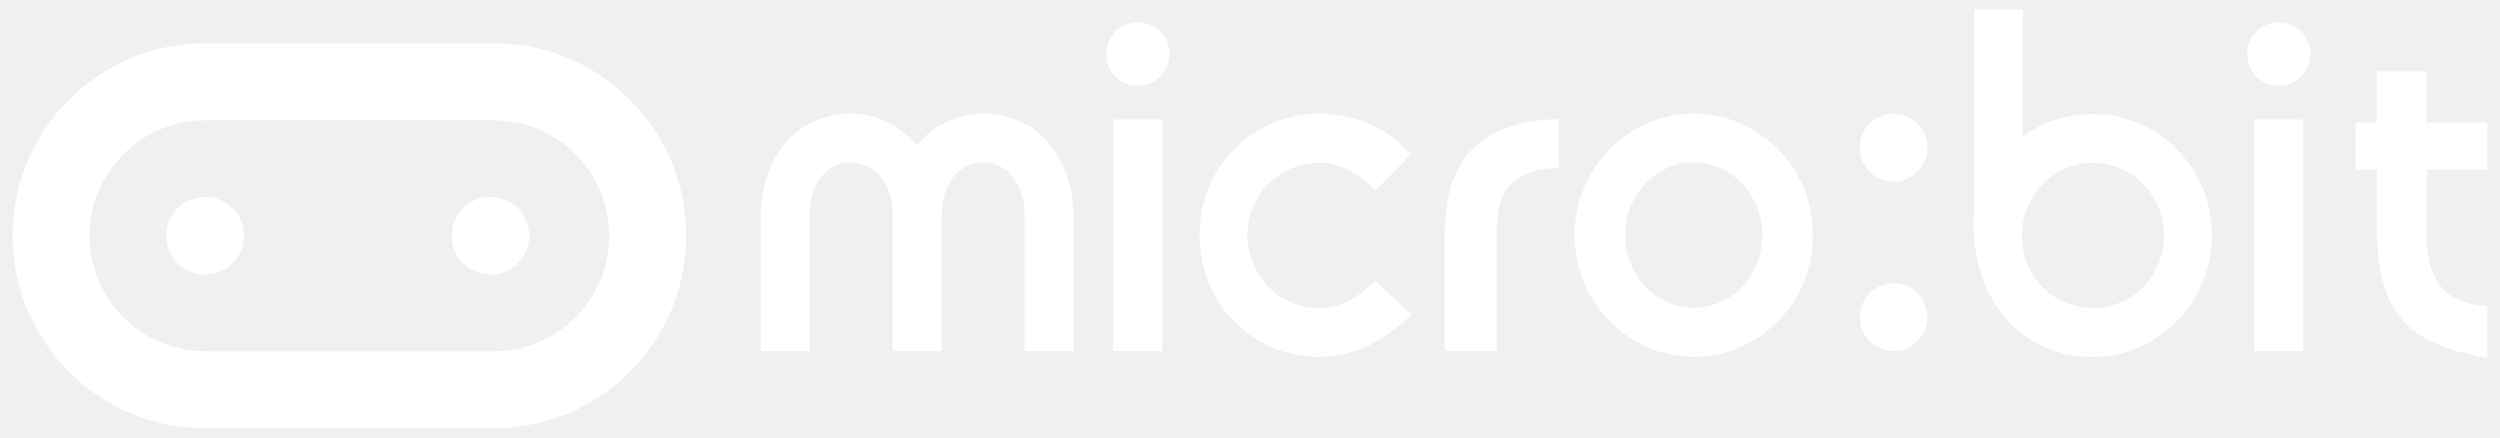
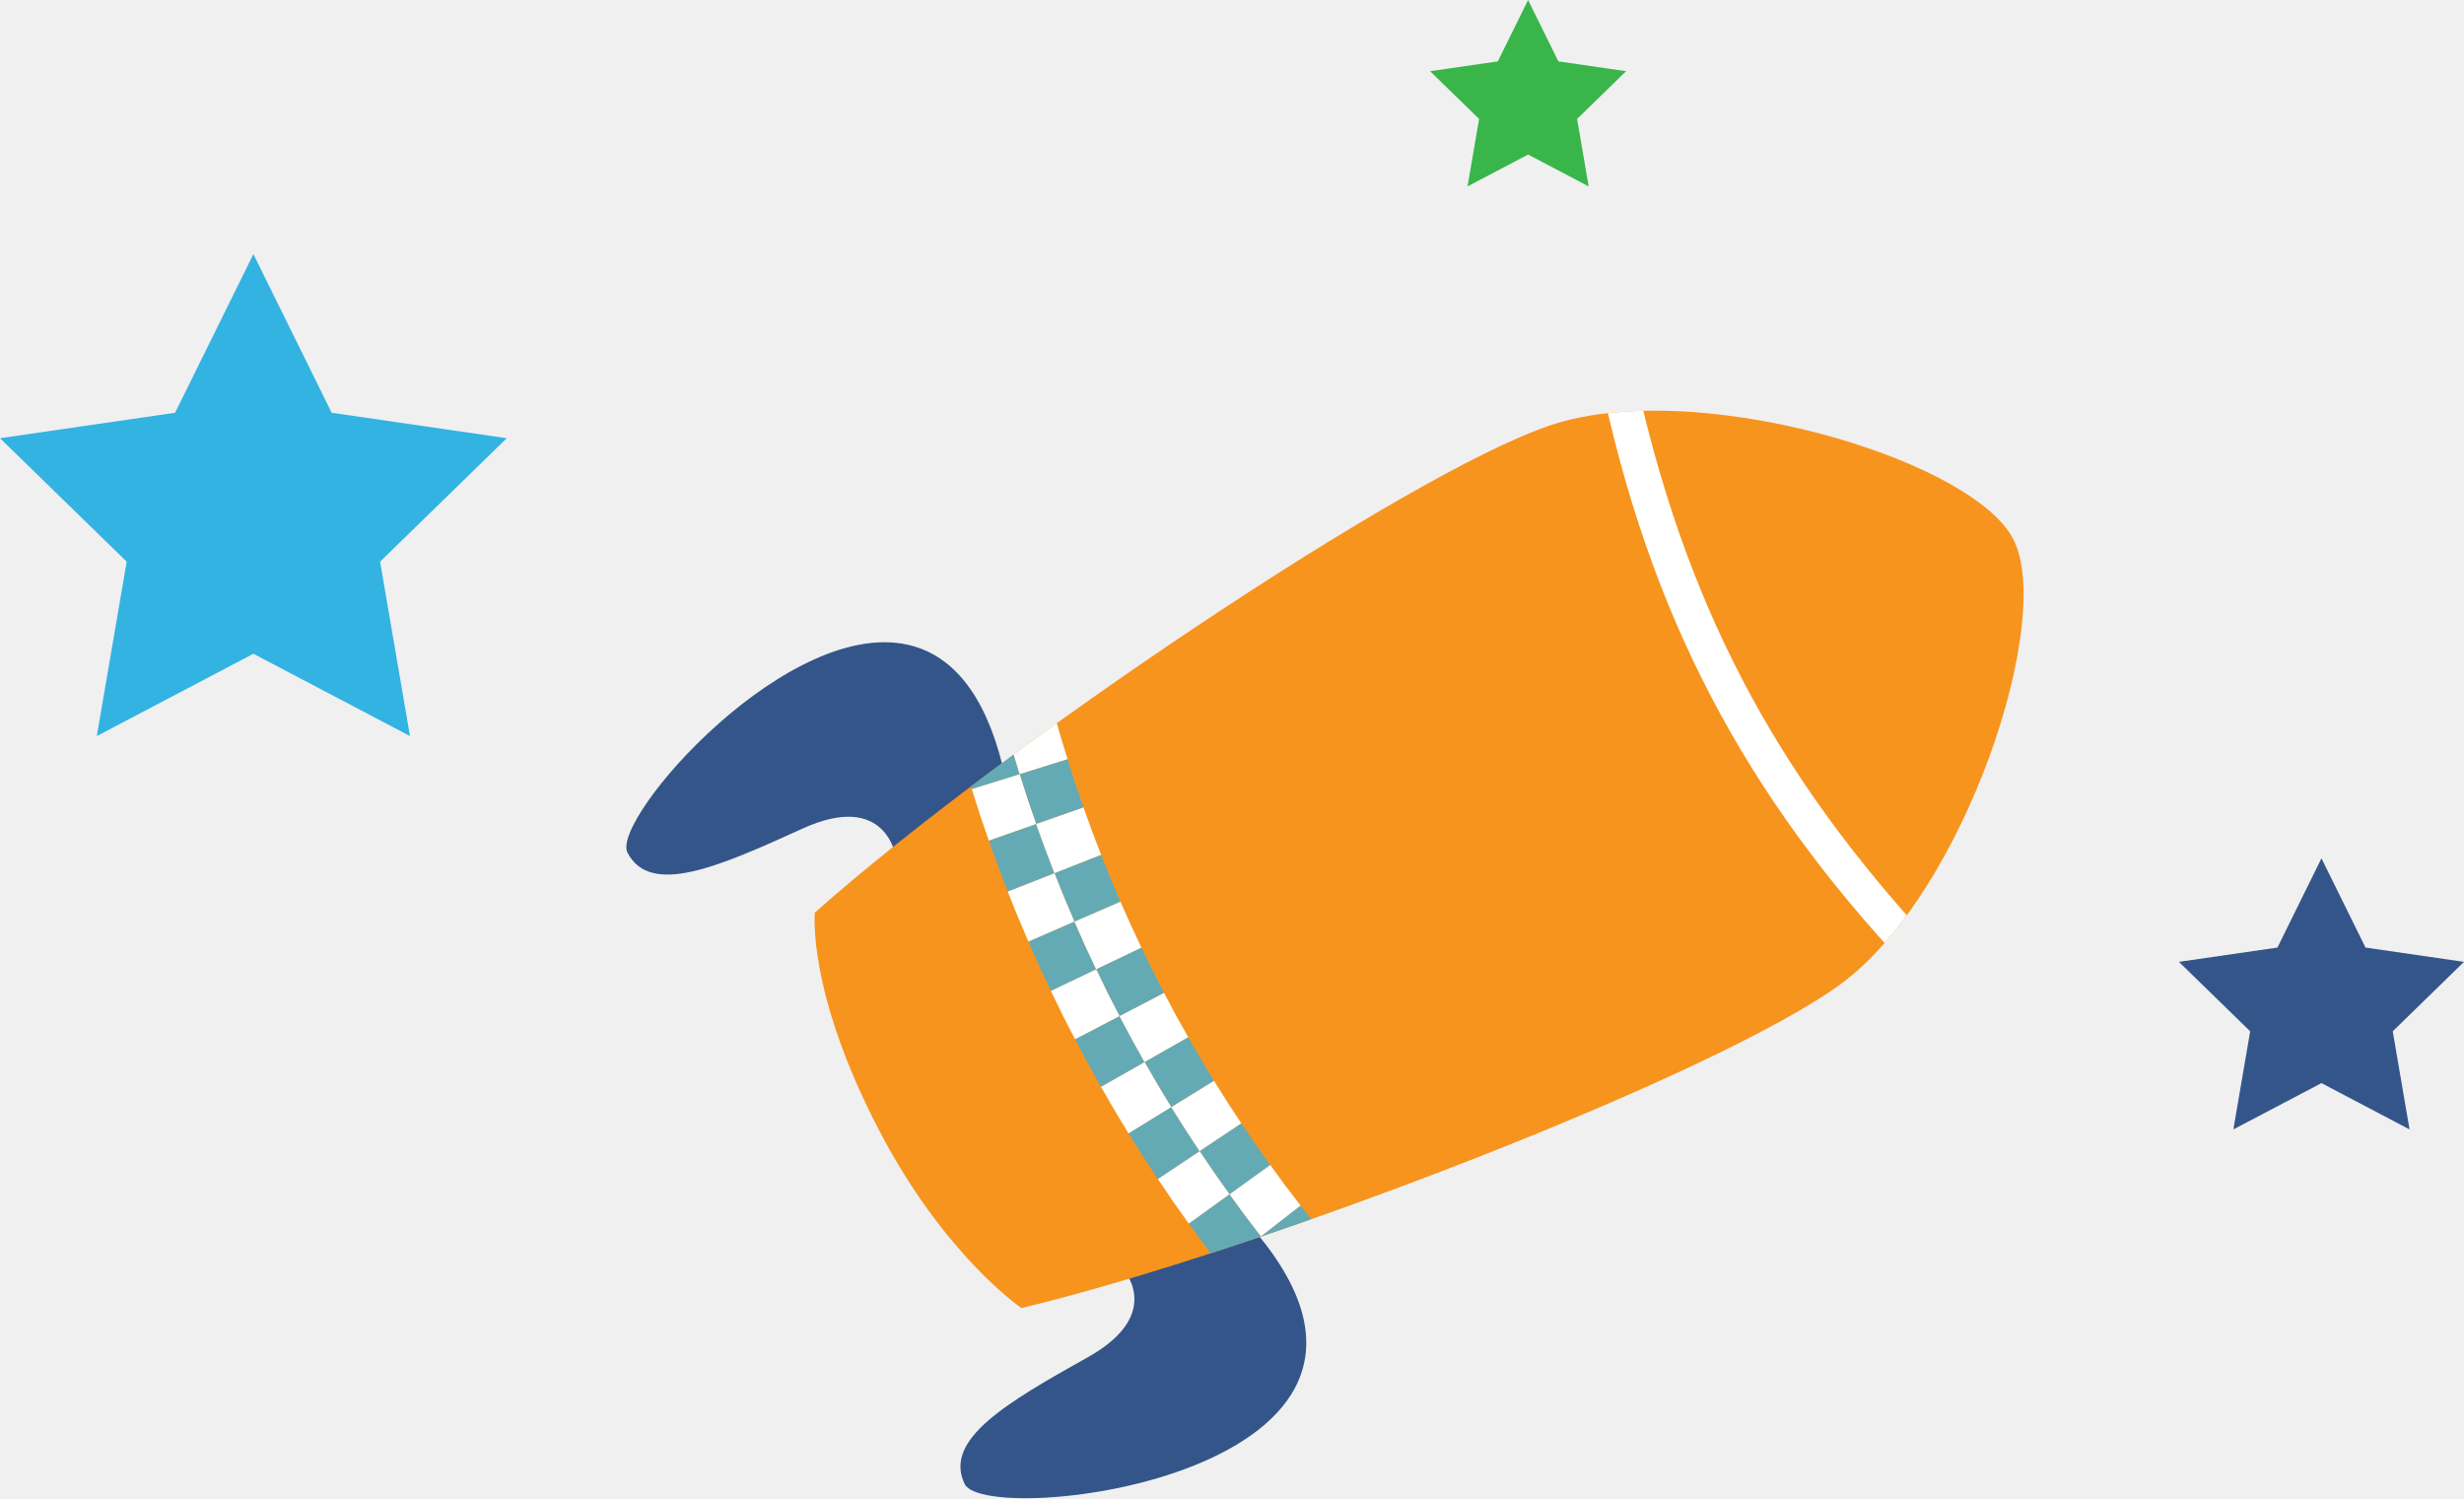
- <svg xmlns="http://www.w3.org/2000/svg" role="img" aria-labelledby="title  desc" xml:space="preserve" enable-background="new 0 0 280 32.755" height="34.211" width="195.474" version="1.1" id="svg2">
-   <rect id="backgroundrect" width="100%" height="100%" x="0" y="0" fill="none" stroke="none" class="" />
-   <defs id="defs35" />
-   <g class="currentLayer" id="g9" transform="translate(-0.3501352,1.254079)">
-     <path style="fill:#ffffff" id="path21" d="m 38.699,20.22 c -1.677,0 -3.035,-1.364 -3.035,-3.042 0,-1.678 1.357,-3.038 3.035,-3.038 1.684,0 3.039,1.36 3.039,3.038 0,1.678 -1.355,3.042 -3.039,3.042 m -22.311,-6.077 c -1.677,0 -3.042,1.357 -3.042,3.035 0,1.678 1.363,3.042 3.042,3.042 1.674,0 3.036,-1.364 3.036,-3.042 0,-1.678 -1.363,-3.035 -3.036,-3.035 m -0.003,-5.99 22.576,0 c 4.979,0 9.027,4.047 9.027,9.027 0,4.979 -4.049,9.031 -9.027,9.031 l -22.576,0 c -4.977,0 -9.03,-4.053 -9.03,-9.031 -10e-4,-4.98 4.053,-9.027 9.03,-9.027 m 22.576,24.076 c 8.299,0 15.047,-6.75 15.047,-15.049 0,-8.299 -6.748,-15.051 -15.047,-15.051 l -22.576,0 c -8.299,0 -15.049,6.752 -15.049,15.051 0,8.299 6.75,15.049 15.049,15.049 l 22.576,0 m 112.099,-21.953 c 0,-1.453 -1.195,-2.633 -2.662,-2.633 -1.455,0 -2.639,1.18 -2.639,2.633 0,1.471 1.184,2.672 2.639,2.672 1.466,0 2.662,-1.202 2.662,-2.672 z m -66.786,5.445 c 0,-4.764 -2.893,-8.093 -7.031,-8.093 -2.027,0 -3.814,0.851 -5.223,2.47 -1.467,-1.661 -3.152,-2.47 -5.127,-2.47 -4.162,0 -7.066,3.329 -7.066,8.093 l 0,10.466 3.812,0 0,-10.644 c 0,-2.416 1.336,-4.104 3.254,-4.104 1.617,0 3.25,1.409 3.25,4.104 l 0,10.645 3.848,0 0,-10.645 c 0,-2.416 1.338,-4.104 3.252,-4.104 1.863,0 3.217,1.727 3.217,4.104 l 0,10.645 3.814,0 0,-10.467 z m 6.953,-7.632 -3.846,0 0,18.099 3.846,0 0,-18.099 z m 0.569,-5.128 c 0,-1.377 -1.096,-2.454 -2.492,-2.454 -1.4,0 -2.453,1.054 -2.453,2.454 0,1.398 1.078,2.494 2.453,2.494 1.375,0 2.492,-1.117 2.492,-2.494 z m 18.328,20.914 0.576,-0.521 -2.828,-2.658 -0.488,0.455 c -1.252,1.149 -2.504,1.686 -3.945,1.686 -3.064,0 -5.557,-2.557 -5.557,-5.699 0,-3.121 2.492,-5.66 5.557,-5.66 1.432,0 2.646,0.521 3.949,1.693 l 0.512,0.46 2.748,-2.802 -0.49,-0.502 c -1.754,-1.793 -4.016,-2.696 -6.719,-2.696 -2.459,0 -4.869,1.022 -6.605,2.798 -1.738,1.734 -2.691,4.119 -2.691,6.709 0,2.596 0.953,4.979 2.684,6.705 1.771,1.811 4.117,2.811 6.615,2.811 2.401,-0.003 4.647,-0.937 6.682,-2.779 z m 7.25,-6.947 c 0,-3.322 1.145,-4.686 4.217,-5.029 l 0.641,-0.07 0,-3.797 -0.777,0.058 c -5.629,0.458 -8.143,3.247 -8.143,9.048 l 0,9.051 4.062,0 0,-9.261 0,0 z m 21.998,6.923 c 1.762,-1.756 2.729,-4.146 2.729,-6.715 0,-2.565 -0.967,-4.951 -2.723,-6.702 -1.77,-1.809 -4.105,-2.806 -6.576,-2.806 -2.492,0 -4.84,0.997 -6.613,2.806 -1.752,1.792 -2.721,4.174 -2.721,6.702 0,2.53 0.969,4.916 2.721,6.707 1.771,1.81 4.121,2.808 6.613,2.808 2.472,0 4.808,-0.998 6.57,-2.8 z m -1.229,-6.714 c 0,3.18 -2.361,5.665 -5.377,5.665 -2.945,0 -5.346,-2.541 -5.346,-5.665 0,-3.137 2.398,-5.695 5.346,-5.695 2.963,-0.002 5.377,2.558 5.377,5.695 z m 12.917,6.418 c 0,-1.468 -1.195,-2.667 -2.662,-2.667 -1.455,0 -2.639,1.199 -2.639,2.667 0,1.453 1.184,2.632 2.639,2.632 1.466,0 2.662,-1.179 2.662,-2.632 z m 19.507,0.296 c 1.76,-1.756 2.73,-4.146 2.73,-6.715 0,-2.528 -0.973,-4.911 -2.729,-6.702 -1.746,-1.787 -4.08,-2.77 -6.574,-2.77 -2.035,0 -3.84,0.572 -5.484,1.744 l 0,-9.934 -3.816,0 0.008,15.582 c -0.037,0.411 -0.037,0.821 -0.037,1.198 0,6.119 3.836,10.396 9.33,10.396 2.475,10e-4 4.807,-0.997 6.572,-2.799 z m -1.013,-6.677 c 0,3.123 -2.494,5.66 -5.559,5.66 -3.115,0 -5.557,-2.484 -5.557,-5.66 0,-3.143 2.494,-5.698 5.557,-5.698 3.065,0 5.559,2.556 5.559,5.698 z m 10.881,-9.085 -3.846,0 0,18.099 3.846,0 0,-18.099 z m 0.572,-5.128 c 0,-1.377 -1.098,-2.454 -2.492,-2.454 -1.4,0 -2.457,1.054 -2.457,2.454 0,1.398 1.076,2.494 2.457,2.494 1.373,0 2.492,-1.117 2.492,-2.494 z m 13.83,19.759 -0.619,-0.089 c -2.855,-0.409 -4.133,-2.104 -4.133,-5.495 l 0,-5.126 4.752,0 0,-3.674 -4.752,0 0,-4.006 -3.887,0 0,4.006 -1.662,0 0,3.674 1.662,0 0,4.525 c 0,6.215 2.113,8.932 7.783,10.029 l 0.855,0.164 0,-4.008 0.001,0 z" class="" />
+ <svg xmlns="http://www.w3.org/2000/svg" id="uuid-f371330d-a059-4ba4-9ca3-df4c078f7868" viewBox="0 0 1602.721 974.587">
+   <defs>
+     <clipPath id="uuid-d852cb7e-480c-4586-b042-12dfc72fb5d2">
+       <path d="M1008.567,276.621c-93.962,31.546-359.16,210.804-478.55,317.031,0,0-5.221,51.643,41.988,142.004,42.475,81.365,92.373,115.254,92.373,115.254,155.355-37.254,454.16-152.272,533.732-211.401,79.572-59.05,138.732-236.547,111.338-288.976-12.848-24.564-59.16-49.3-114.421-65.372-38.009-11.055-80.264-18.022-118.745-18.022-24.846,0-48.137,2.909-67.715,9.483" fill="none" stroke-width="0" />
+     </clipPath>
+   </defs>
+   <path d="M728.662,823.216s31.152,30.366-21.041,59.632c-52.273,29.281-94.339,53.531-80.107,82.56,14.264,28.998,320.68-6.825,189.637-163.595l-88.489,21.403h.001Z" fill="#345589" stroke-width="0" />
+   <path d="M408.173,554.709c14.955,28.637,59.412,9.074,113.886-15.726,54.505-24.799,60.592,18.242,60.592,18.242l69.602-58.657c-11.763-47.728-32.836-70.892-57.902-78.173-79.069-23.007-197.547,112.581-186.177,134.314" fill="#345589" stroke-width="0" />
+   <path d="M1008.568,276.613c-93.946,31.546-359.16,210.819-478.566,317.047,0,0-5.205,51.643,42.003,141.972,42.475,81.381,92.373,115.27,92.373,115.27,155.355-37.254,454.16-152.272,533.732-211.386,79.572-59.066,138.732-236.547,111.338-288.992-12.816-24.564-59.16-49.3-114.421-65.372-62.573-18.195-136.562-25.287-186.46-8.539" fill="#f7941e" stroke-width="0" />
+   <g clip-path="url(#uuid-d852cb7e-480c-4586-b042-12dfc72fb5d2)">
+     <path d="M653.647,470.804c-3.617-13.241-5.284-19.893-8.398-33.244,12.707-2.988,19.044-4.466,31.75-7.438,3.019,12.911,4.67,19.327,8.13,32.065-12.596,3.444-18.887,5.158-31.483,8.618" fill="#64aab4" stroke-width="0" />
+     <path d="M622.196,479.359c-3.727-13.681-5.504-20.538-8.728-34.361,12.675-3.004,19.06-4.498,31.766-7.438,3.13,13.367,4.796,20.003,8.413,33.244-12.612,3.428-18.887,5.142-31.451,8.555" fill="#fff" stroke-width="0" />
+     <path d="M653.647,470.804c3.617,13.21,5.535,19.799,9.608,32.851-12.486,3.884-18.714,5.819-31.168,9.687-4.215-13.493-6.18-20.302-9.892-33.983,12.549-3.413,18.839-5.127,31.451-8.555" fill="#64aab4" stroke-width="0" />
+     <path d="M685.122,462.181c3.507,12.769,5.331,19.122,9.294,31.719-12.502,3.916-18.73,5.881-31.168,9.766-4.057-13.052-5.976-19.642-9.608-32.867,12.58-3.444,18.887-5.174,31.483-8.618" fill="#fff" stroke-width="0" />
+     <path d="M674.004,536.064c-4.545-12.864-6.683-19.358-10.756-32.395,12.455-3.9,18.667-5.866,31.168-9.766,3.916,12.643,5.976,18.902,10.363,31.326-12.345,4.356-18.462,6.511-30.775,10.835" fill="#64aab4" stroke-width="0" />
+     <path d="M643.205,546.907c-4.67-13.335-6.904-20.05-11.102-33.575,12.439-3.853,18.682-5.787,31.152-9.671,4.073,13.052,6.212,19.547,10.741,32.395-12.329,4.356-18.462,6.526-30.791,10.851" fill="#fff" stroke-width="0" />
+     <path d="M674.004,536.064c4.529,12.911,6.935,19.327,11.889,32.018-12.171,4.765-18.242,7.155-30.366,11.889-5.189-13.131-7.627-19.752-12.313-33.071,12.313-4.309,18.446-6.495,30.791-10.835" fill="#64aab4" stroke-width="0" />
+     <path d="M704.779,525.239c4.34,12.439,6.683,18.651,11.48,30.901-12.171,4.796-18.226,7.155-30.366,11.936-4.954-12.691-7.359-19.107-11.904-32.018,12.329-4.309,18.446-6.479,30.791-10.819" fill="#fff" stroke-width="0" />
+     <path d="M698.89,599.558c-5.394-12.47-7.989-18.792-13.005-31.483,12.14-4.781,18.21-7.155,30.366-11.936,4.828,12.266,7.328,18.352,12.549,30.414-11.967,5.237-17.928,7.831-29.91,13.005" fill="#64aab4" stroke-width="0" />
+     <path d="M668.975,612.543c-5.614-12.911-8.335-19.421-13.446-32.568,12.124-4.733,18.21-7.139,30.366-11.889,5.001,12.675,7.596,18.997,12.989,31.467-11.952,5.205-17.959,7.816-29.91,12.989" fill="#fff" stroke-width="0" />
+     <path d="M698.89,599.558c5.441,12.502,8.288,18.729,14.137,31.011-11.794,5.614-17.676,8.445-29.454,14.059-6.055-12.706-8.995-19.138-14.594-32.081,11.952-5.189,17.959-7.8,29.91-12.989" fill="#64aab4" stroke-width="0" />
+     <path d="M728.813,586.567c5.253,12.062,8.005,18.053,13.665,29.926-11.794,5.646-17.692,8.46-29.454,14.075-5.85-12.282-8.697-18.494-14.122-31.011,11.983-5.189,17.943-7.784,29.91-12.989" fill="#fff" stroke-width="0" />
+     <path d="M728.23,661.018c-6.322-12.093-9.341-18.148-15.207-30.445,11.778-5.63,17.66-8.445,29.454-14.075,5.677,11.873,8.602,17.739,14.688,29.407-11.574,6.054-17.392,9.058-28.935,15.112" fill="#64aab4" stroke-width="0" />
+     <path d="M699.351,676.099c-6.573-12.455-9.703-18.761-15.773-31.483,11.778-5.583,17.644-8.429,29.454-14.059,5.865,12.313,8.869,18.383,15.207,30.461-11.59,6.054-17.377,9.074-28.888,15.081" fill="#fff" stroke-width="0" />
+     <path d="M728.23,661.018c6.29,12.062,9.561,18.037,16.276,29.895-11.338,6.463-16.999,9.719-28.322,16.119-6.982-12.235-10.332-18.431-16.843-30.948,11.527-5.992,17.298-9.011,28.888-15.065" fill="#64aab4" stroke-width="0" />
+     <path d="M757.164,645.899c6.07,11.684,9.231,17.44,15.757,28.872-11.37,6.479-17.062,9.687-28.416,16.15-6.715-11.873-9.986-17.849-16.276-29.91,11.558-6.054,17.346-9.058,28.935-15.112" fill="#fff" stroke-width="0" />
+     <path d="M761.886,720.221c-7.155-11.637-10.63-17.471-17.377-29.297,11.354-6.463,17.047-9.687,28.416-16.166,6.479,11.464,9.844,17.125,16.732,28.338-11.071,6.809-16.653,10.269-27.771,17.125" fill="#64aab4" stroke-width="0" />
+     <path d="M734.111,737.321c-7.359-11.983-10.976-18.037-17.928-30.288,11.323-6.416,16.968-9.671,28.338-16.103,6.715,11.81,10.222,17.66,17.361,29.297-11.102,6.841-16.638,10.269-27.771,17.094" fill="#fff" stroke-width="0" />
+     <path d="M761.886,720.221c7.171,11.59,10.867,17.33,18.43,28.668-10.851,7.234-16.244,10.898-27.127,18.116-7.831-11.731-11.669-17.692-19.076-29.69,11.134-6.809,16.669-10.238,27.771-17.094" fill="#64aab4" stroke-width="0" />
+     <path d="M789.659,703.089c6.935,11.181,10.489,16.732,17.786,27.709-10.851,7.234-16.276,10.819-27.127,18.085-7.58-11.354-11.26-17.078-18.43-28.668,11.118-6.841,16.701-10.3,27.771-17.125" fill="#fff" stroke-width="0" />
+     <path d="M799.779,776.926c-7.973-11.071-11.873-16.701-19.469-28.039,10.851-7.265,16.276-10.867,27.143-18.116,7.328,10.992,11.071,16.402,18.792,27.096-10.568,7.611-15.867,11.448-26.467,19.06" fill="#64aab4" stroke-width="0" />
+     <path d="M773.311,796.031c-8.256-11.464-12.282-17.298-20.129-29.03,10.882-7.234,16.276-10.867,27.143-18.116,7.58,11.354,11.464,16.968,19.453,28.039-10.599,7.643-15.899,11.464-26.467,19.107" fill="#fff" stroke-width="0" />
+     <path d="M799.779,776.926c7.989,11.071,12.078,16.559,20.443,27.347-10.284,8.02-15.427,12.014-25.712,20.05-8.681-11.197-12.942-16.827-21.198-28.306,10.584-7.627,15.883-11.433,26.467-19.091" fill="#64aab4" stroke-width="0" />
+     <path d="M826.255,757.854c7.705,10.725,11.669,15.977,19.752,26.404-10.316,8.004-15.443,11.999-25.775,20.019-8.382-10.772-12.455-16.276-20.443-27.363,10.584-7.596,15.899-11.401,26.467-19.06" fill="#fff" stroke-width="0" />
+     <path d="M841.712,830.938c-8.775-10.505-13.068-15.851-21.481-26.624,10.332-8.052,15.458-12.03,25.791-20.05,8.083,10.426,12.266,15.553,20.742,25.712-10.001,8.382-15.018,12.565-25.051,20.962" fill="#64aab4" stroke-width="0" />
+     <path d="M816.695,851.839c-9.074-10.867-13.54-16.355-22.189-27.52,10.3-8.036,15.427-12.046,25.727-20.05,8.398,10.819,12.707,16.15,21.481,26.655-10.001,8.35-14.987,12.565-25.02,20.915" fill="#fff" stroke-width="0" />
+     <path d="M841.712,830.938c8.806,10.505,13.304,15.663,22.488,25.885-9.703,8.728-14.546,13.1-24.233,21.827-9.53-10.583-14.169-15.93-23.274-26.781,10.017-8.398,15.002-12.581,25.02-20.931" fill="#64aab4" stroke-width="0" />
+     <path d="M866.767,809.983c8.46,10.143,12.801,15.144,21.686,25.004-9.719,8.743-14.531,13.115-24.249,21.843-9.184-10.238-13.697-15.38-22.488-25.885,10.017-8.413,15.05-12.596,25.051-20.962" fill="#fff" stroke-width="0" />
+     <path d="M1242.542,631.471c-108.335-114.405-169.98-232.489-201.95-386.759,8.932-1.352,13.383-2.076,22.331-3.428,32.49,150.181,90.502,261.362,195.235,373.817-6.259,6.542-9.373,9.813-15.616,16.37" fill="#fff" stroke-width="0" />
  </g>
+   <polygon points="164.822 165.304 215.757 268.497 329.628 285.056 247.24 365.367 266.677 478.813 164.822 425.267 62.966 478.813 82.403 365.367 0 285.056 113.886 268.497 164.822 165.304" fill="#33b3e2" stroke-width="0" />
+   <polygon points="1510.002 558.326 1538.655 616.385 1602.721 625.679 1556.362 670.859 1567.307 734.69 1510.002 704.559 1452.698 734.69 1463.643 670.859 1417.283 625.679 1481.366 616.385 1510.002 558.326" fill="#345589" stroke-width="0" />
+   <polygon points="993.956 0 1013.644 39.928 1057.708 46.312 1025.816 77.371 1033.349 121.246 993.956 100.535 954.562 121.246 962.095 77.371 930.204 46.312 974.267 39.928 993.956 0" fill="#39b54a" stroke-width="0" />
</svg>
